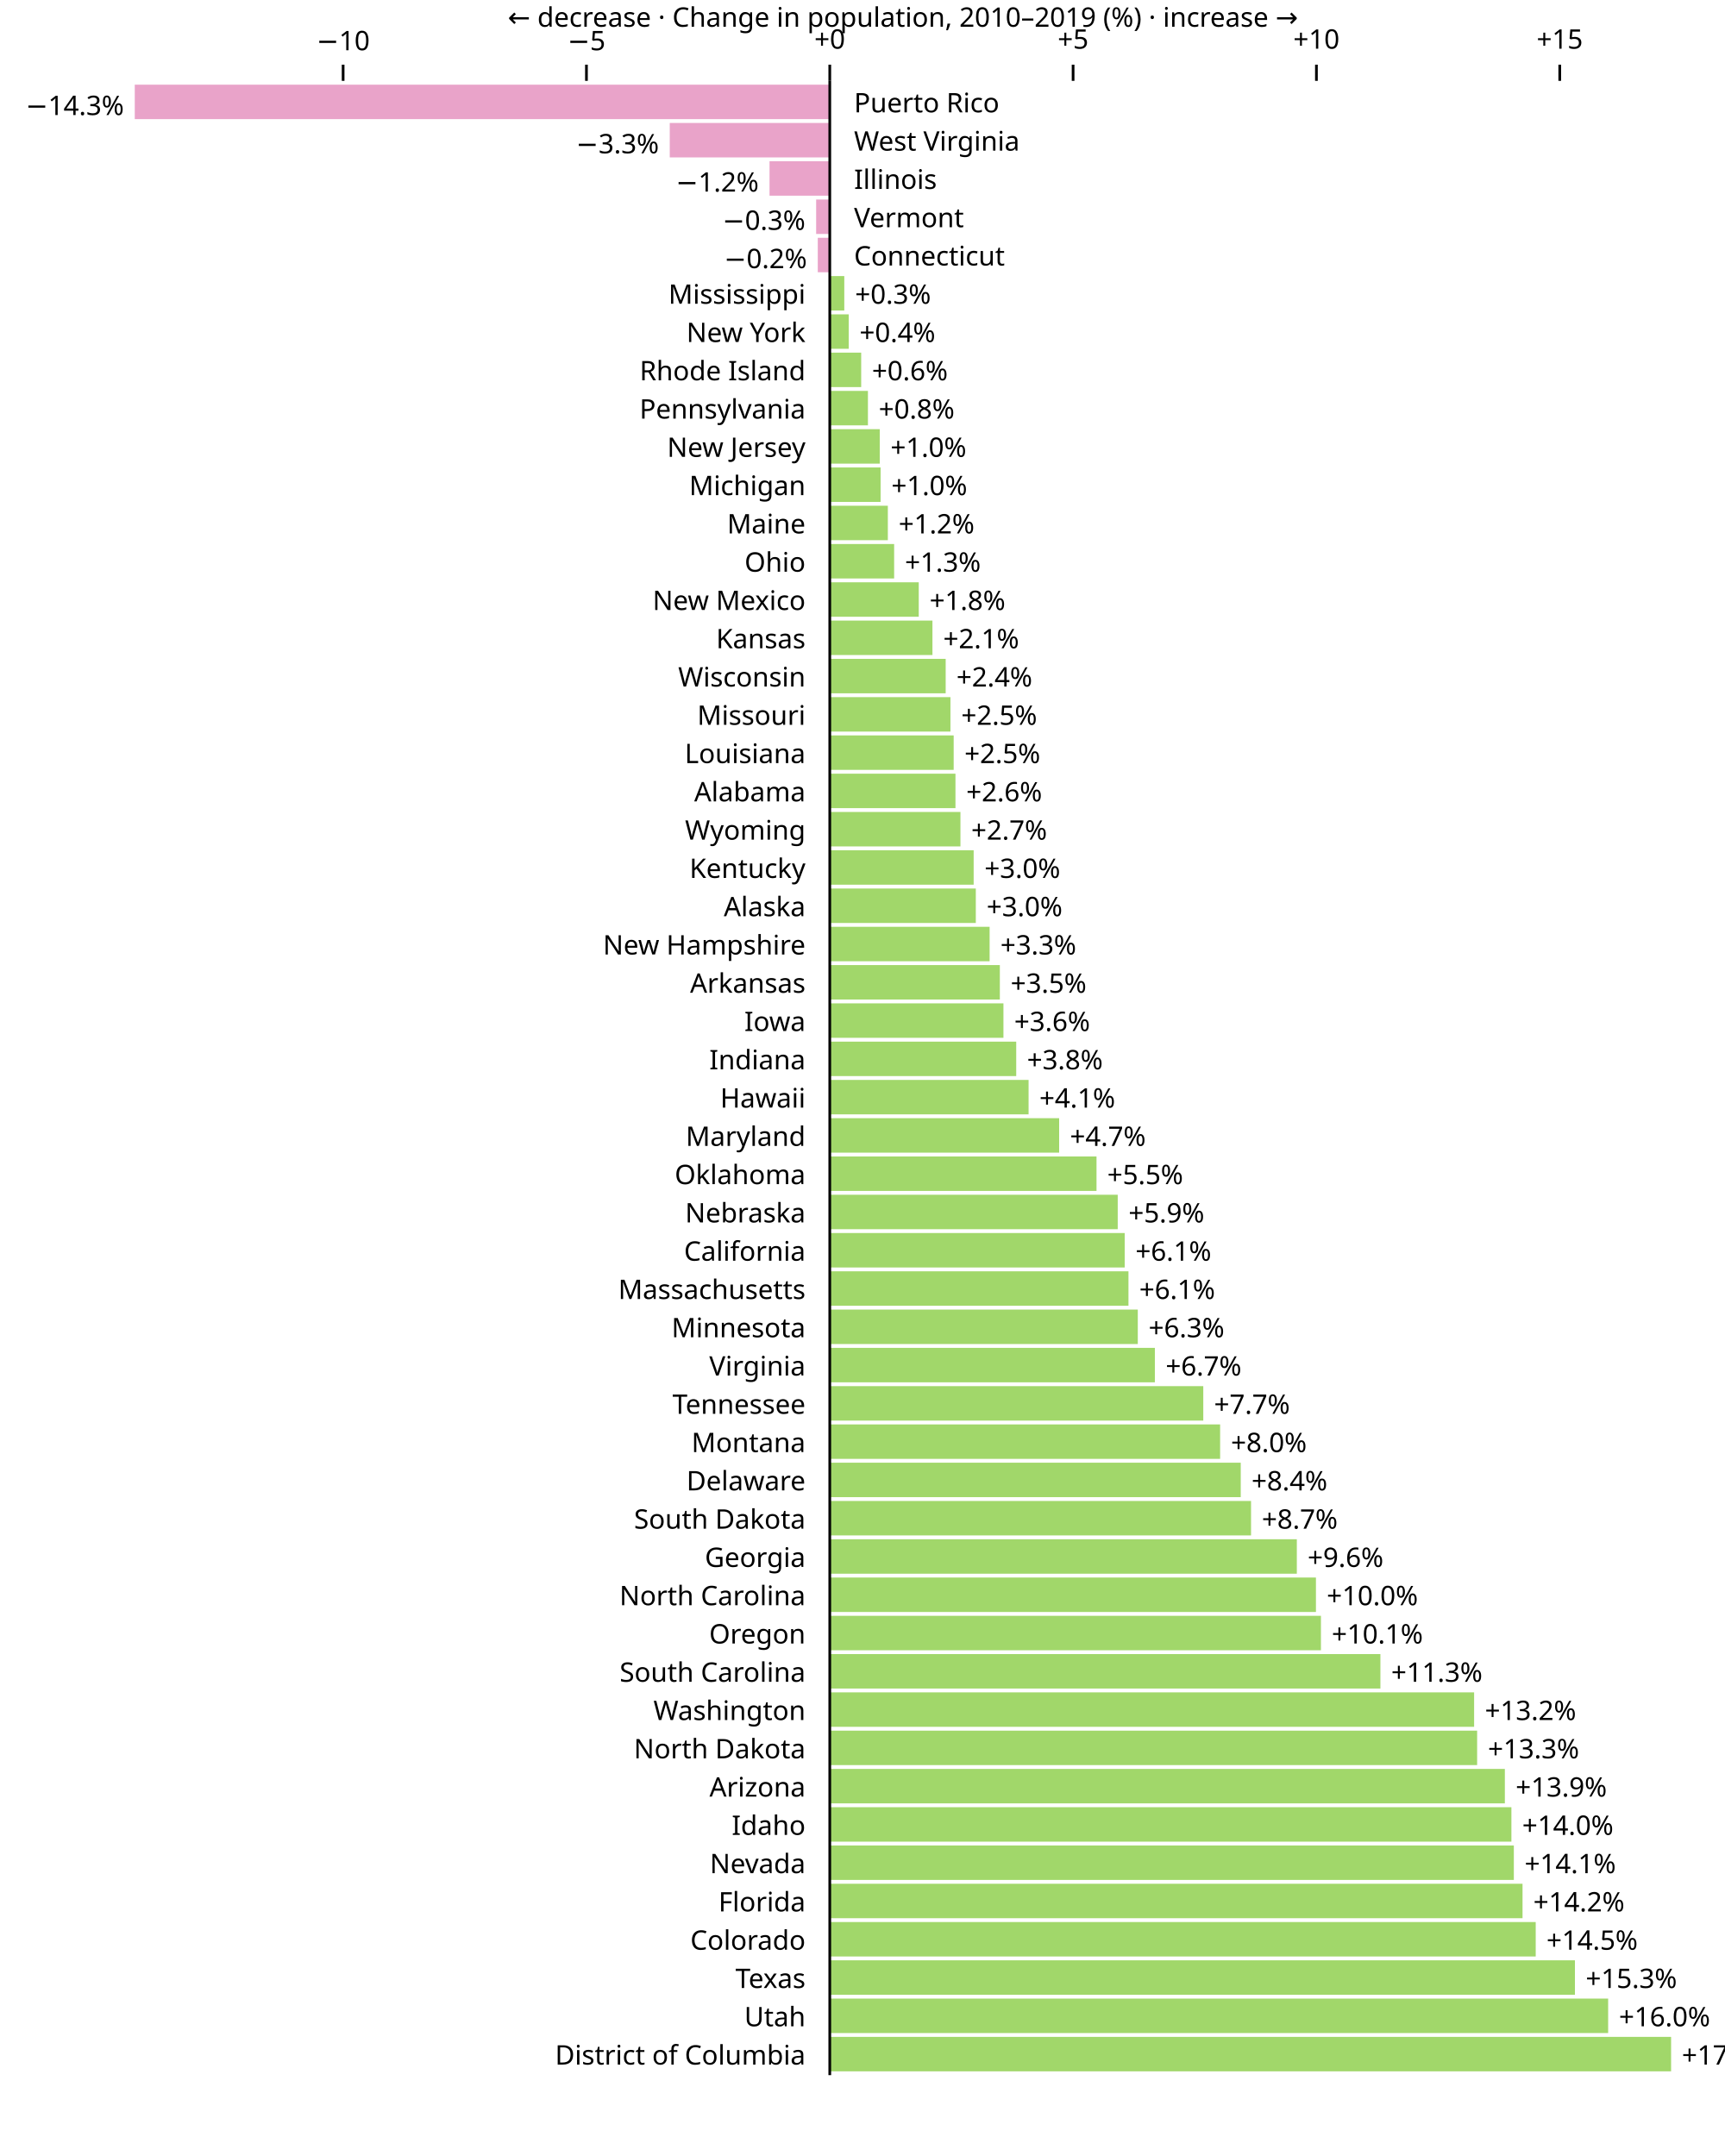
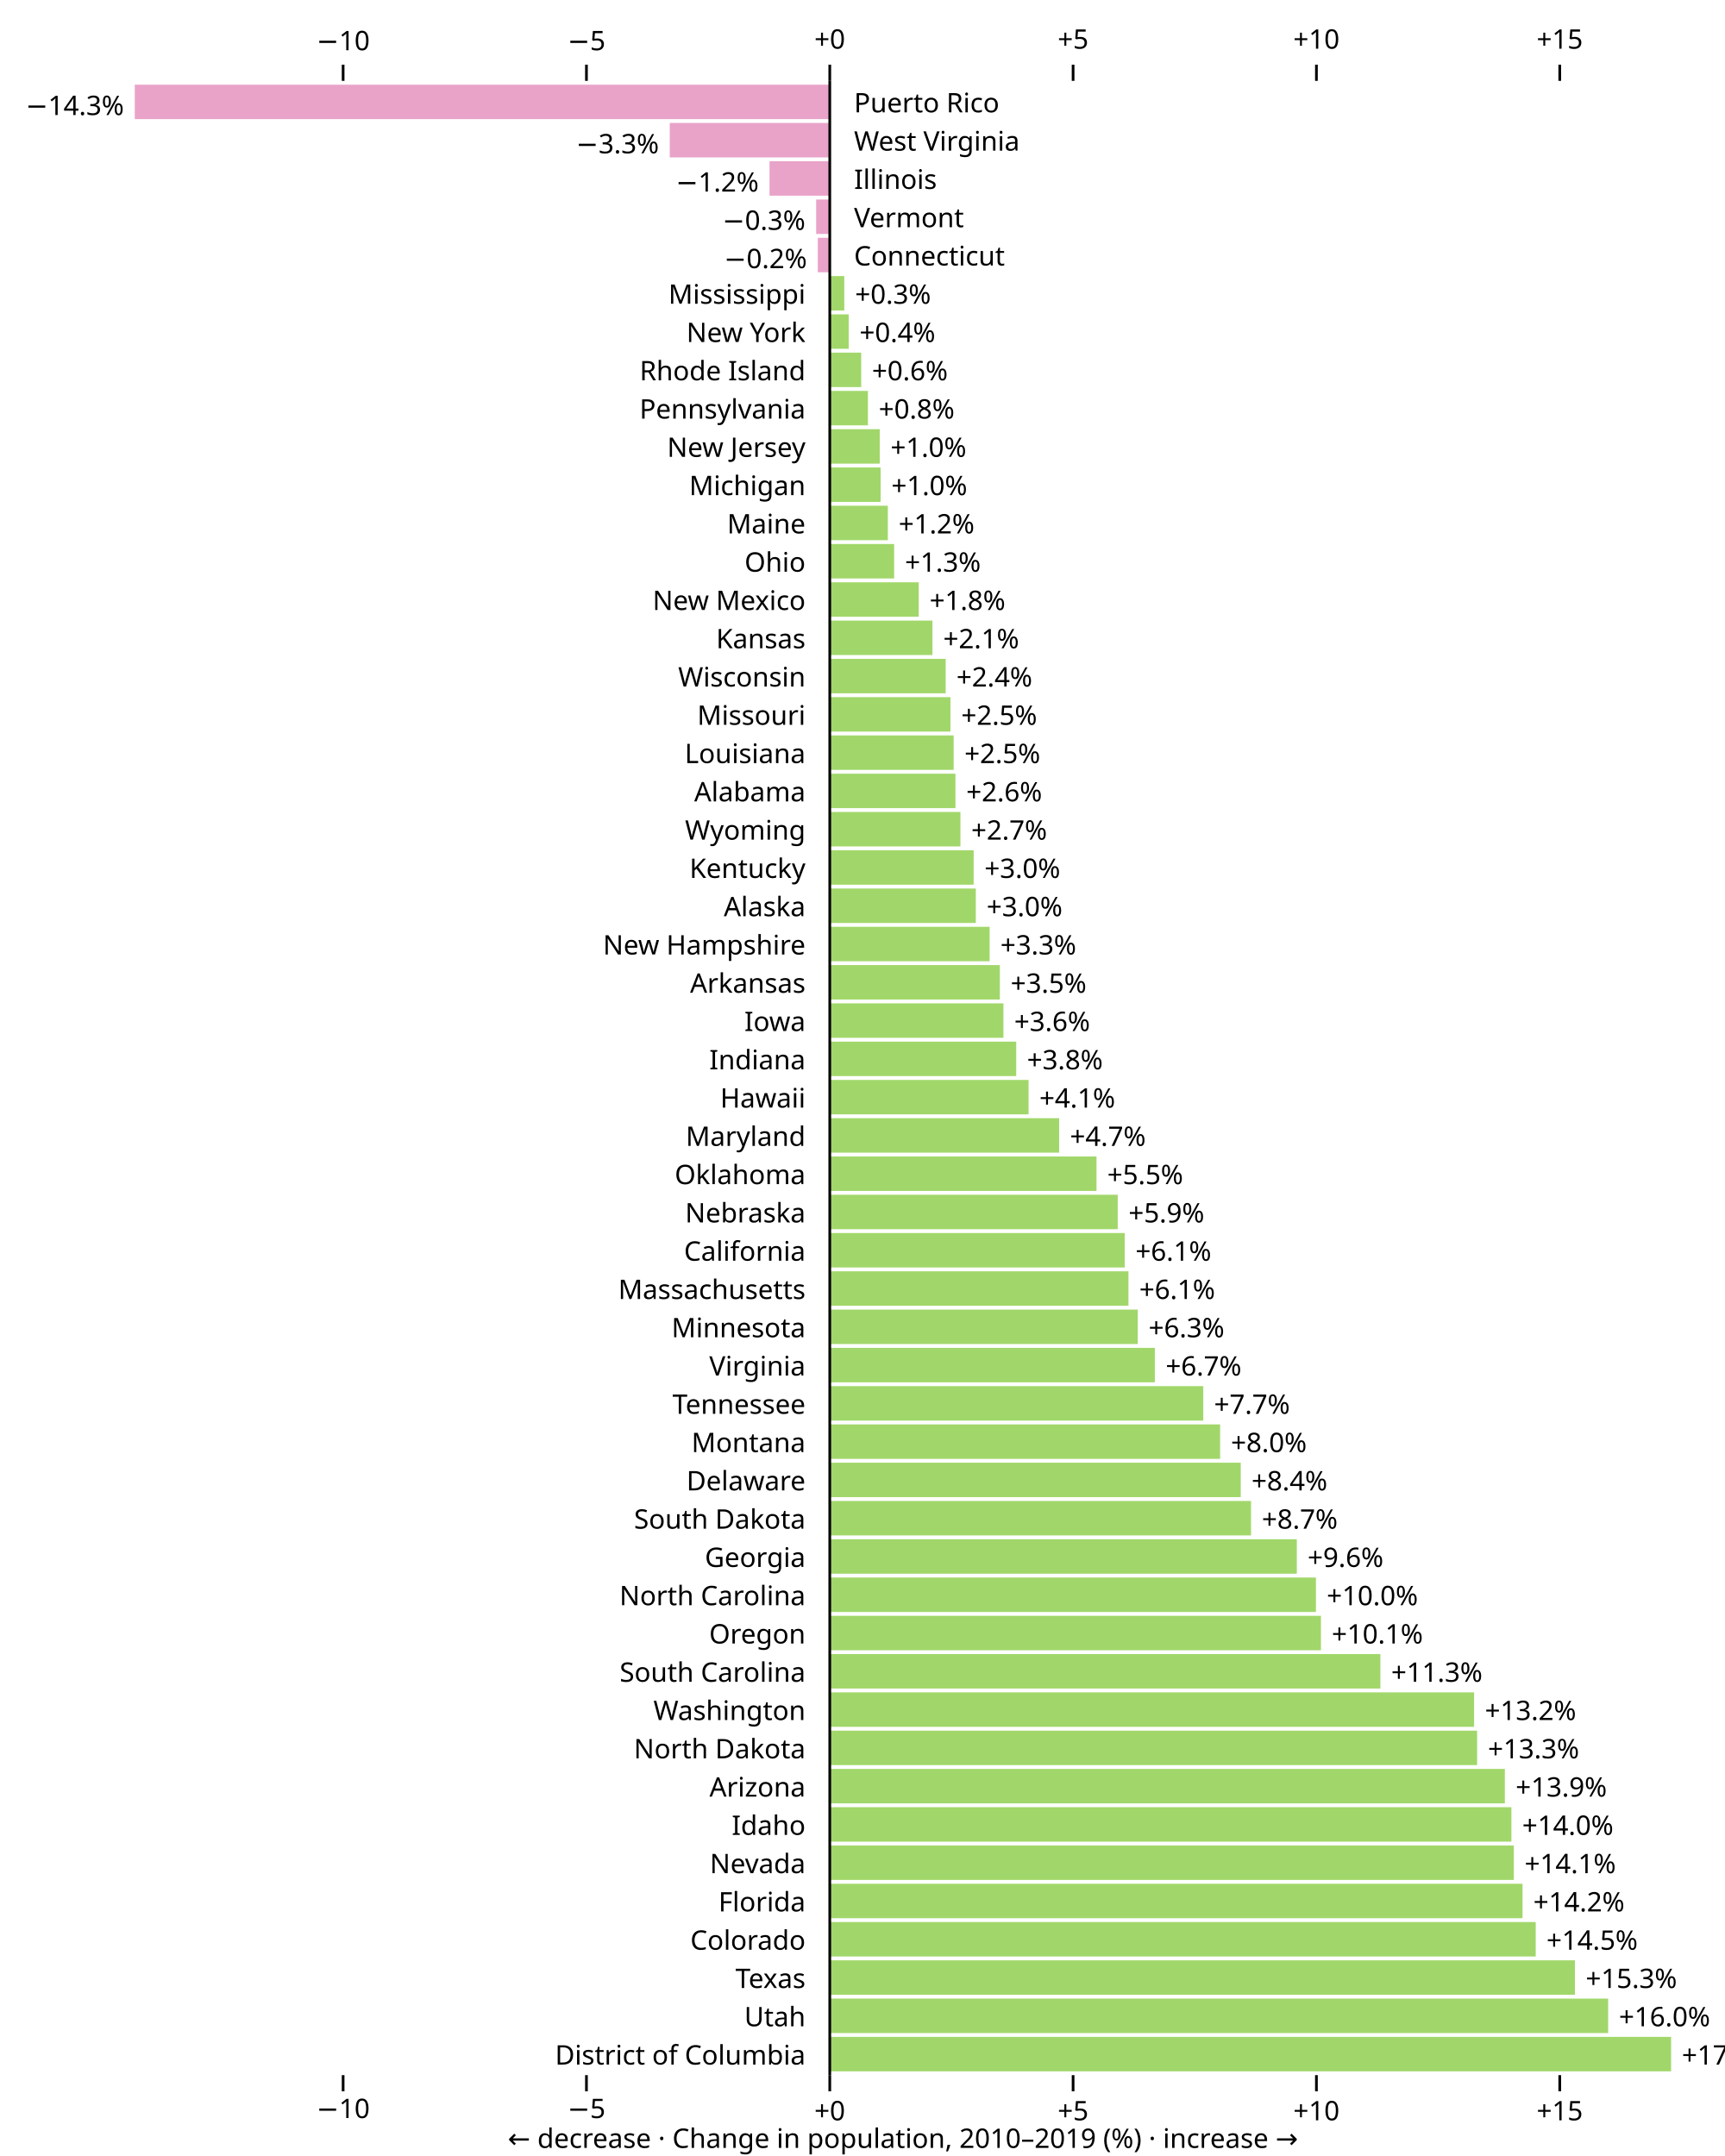
<svg xmlns="http://www.w3.org/2000/svg" width="640" height="800" viewBox="0 0 640 800">
+   <line x1="127.303" y1="770" x2="127.303" y2="776" stroke="currentColor" stroke-width="1" />
+   <line x1="217.58" y1="770" x2="217.58" y2="776" stroke="currentColor" stroke-width="1" />
+   <line x1="307.857" y1="770" x2="307.857" y2="776" stroke="currentColor" stroke-width="1" />
+   <line x1="398.134" y1="770" x2="398.134" y2="776" stroke="currentColor" stroke-width="1" />
+   <line x1="488.412" y1="770" x2="488.412" y2="776" stroke="currentColor" stroke-width="1" />
+   <line x1="578.689" y1="770" x2="578.689" y2="776" stroke="currentColor" stroke-width="1" />
+   <text x="127.303" y="779" font-family="system-ui, sans-serif" font-size="10" text-anchor="middle" dominant-baseline="text-before-edge" fill="currentColor">−10</text>
+   <text x="217.58" y="779" font-family="system-ui, sans-serif" font-size="10" text-anchor="middle" dominant-baseline="text-before-edge" fill="currentColor">−5</text>
+   <text x="307.857" y="779" font-family="system-ui, sans-serif" font-size="10" text-anchor="middle" dominant-baseline="text-before-edge" fill="currentColor">+0</text>
+   <text x="398.134" y="779" font-family="system-ui, sans-serif" font-size="10" text-anchor="middle" dominant-baseline="text-before-edge" fill="currentColor">+5</text>
+   <text x="488.412" y="779" font-family="system-ui, sans-serif" font-size="10" text-anchor="middle" dominant-baseline="text-before-edge" fill="currentColor">+10</text>
+   <text x="578.689" y="779" font-family="system-ui, sans-serif" font-size="10" text-anchor="middle" dominant-baseline="text-before-edge" fill="currentColor">+15</text>
+   <text x="335" y="797" font-family="system-ui, sans-serif" font-size="10" text-anchor="middle" fill="currentColor">← decrease · Change in population, 2010–2019 (%) · increase →</text>
  <line x1="127.303" y1="30" x2="127.303" y2="24" stroke="currentColor" stroke-width="1" />
  <line x1="217.58" y1="30" x2="217.58" y2="24" stroke="currentColor" stroke-width="1" />
  <line x1="307.857" y1="30" x2="307.857" y2="24" stroke="currentColor" stroke-width="1" />
  <line x1="398.134" y1="30" x2="398.134" y2="24" stroke="currentColor" stroke-width="1" />
  <line x1="488.412" y1="30" x2="488.412" y2="24" stroke="currentColor" stroke-width="1" />
  <line x1="578.689" y1="30" x2="578.689" y2="24" stroke="currentColor" stroke-width="1" />
  <text x="127.303" y="21" font-family="system-ui, sans-serif" font-size="10" text-anchor="middle" dominant-baseline="text-after-edge" fill="currentColor">−10</text>
  <text x="217.58" y="21" font-family="system-ui, sans-serif" font-size="10" text-anchor="middle" dominant-baseline="text-after-edge" fill="currentColor">−5</text>
  <text x="307.857" y="21" font-family="system-ui, sans-serif" font-size="10" text-anchor="middle" dominant-baseline="text-after-edge" fill="currentColor">+0</text>
  <text x="398.134" y="21" font-family="system-ui, sans-serif" font-size="10" text-anchor="middle" dominant-baseline="text-after-edge" fill="currentColor">+5</text>
  <text x="488.412" y="21" font-family="system-ui, sans-serif" font-size="10" text-anchor="middle" dominant-baseline="text-after-edge" fill="currentColor">+10</text>
  <text x="578.689" y="21" font-family="system-ui, sans-serif" font-size="10" text-anchor="middle" dominant-baseline="text-after-edge" fill="currentColor">+15</text>
-   <text x="335" y="3" font-family="system-ui, sans-serif" font-size="10" text-anchor="middle" dominant-baseline="text-before-edge" fill="currentColor">← decrease · Change in population, 2010–2019 (%) · increase →</text>
  <rect x="307.857" y="457.524" width="109.42" height="12.783" fill="#a1d76a" />
  <rect x="307.857" y="727.39" width="276.467" height="12.783" fill="#a1d76a" />
  <rect x="307.857" y="698.983" width="257.025" height="12.783" fill="#a1d76a" />
  <rect x="307.857" y="116.641" width="7.031" height="12.783" fill="#a1d76a" />
  <rect x="307.857" y="145.048" width="14.159" height="12.783" fill="#a1d76a" />
  <rect x="285.509" y="59.827" width="22.348" height="12.783" fill="#e9a3c9" />
  <rect x="307.857" y="201.862" width="23.882" height="12.783" fill="#a1d76a" />
  <rect x="307.857" y="571.152" width="173.287" height="12.783" fill="#a1d76a" />
  <rect x="307.857" y="585.355" width="180.375" height="12.783" fill="#a1d76a" />
  <rect x="307.857" y="173.455" width="18.856" height="12.783" fill="#a1d76a" />
  <rect x="307.857" y="159.251" width="18.544" height="12.783" fill="#a1d76a" />
  <rect x="307.857" y="500.134" width="120.616" height="12.783" fill="#a1d76a" />
  <rect x="307.857" y="627.965" width="239.06" height="12.783" fill="#a1d76a" />
  <rect x="307.857" y="656.372" width="250.465" height="12.783" fill="#a1d76a" />
  <rect x="307.857" y="471.727" width="110.819" height="12.783" fill="#a1d76a" />
  <rect x="307.857" y="514.338" width="138.577" height="12.783" fill="#a1d76a" />
  <rect x="307.857" y="386.507" width="69.177" height="12.783" fill="#a1d76a" />
  <rect x="307.857" y="258.676" width="44.77" height="12.783" fill="#a1d76a" />
  <rect x="307.857" y="414.914" width="85.102" height="12.783" fill="#a1d76a" />
  <rect x="307.857" y="244.472" width="43.003" height="12.783" fill="#a1d76a" />
  <rect x="307.857" y="713.186" width="261.914" height="12.783" fill="#a1d76a" />
  <rect x="307.857" y="485.931" width="114.28" height="12.783" fill="#a1d76a" />
  <rect x="307.857" y="613.762" width="204.293" height="12.783" fill="#a1d76a" />
  <rect x="307.857" y="287.083" width="46.633" height="12.783" fill="#a1d76a" />
  <rect x="307.857" y="272.879" width="45.97" height="12.783" fill="#a1d76a" />
  <rect x="307.857" y="315.489" width="53.386" height="12.783" fill="#a1d76a" />
  <rect x="307.857" y="599.559" width="182.23" height="12.783" fill="#a1d76a" />
  <rect x="307.857" y="429.117" width="98.966" height="12.783" fill="#a1d76a" />
  <rect x="303.407" y="88.234" width="4.451" height="12.783" fill="#e9a3c9" />
  <rect x="307.857" y="741.593" width="288.79" height="12.783" fill="#a1d76a" />
  <rect x="50" y="31.42" width="257.857" height="12.783" fill="#e9a3c9" />
  <rect x="307.857" y="372.303" width="64.434" height="12.783" fill="#a1d76a" />
  <rect x="307.857" y="684.779" width="253.798" height="12.783" fill="#a1d76a" />
  <rect x="307.857" y="358.1" width="63.101" height="12.783" fill="#a1d76a" />
  <rect x="307.857" y="102.438" width="5.386" height="12.783" fill="#a1d76a" />
  <rect x="307.857" y="230.269" width="38.094" height="12.783" fill="#a1d76a" />
  <rect x="307.857" y="216.065" width="33.013" height="12.783" fill="#a1d76a" />
  <rect x="307.857" y="443.321" width="106.836" height="12.783" fill="#a1d76a" />
  <rect x="248.488" y="45.624" width="59.369" height="12.783" fill="#e9a3c9" />
  <rect x="307.857" y="670.576" width="252.895" height="12.783" fill="#a1d76a" />
  <rect x="307.857" y="400.71" width="73.76" height="12.783" fill="#a1d76a" />
  <rect x="307.857" y="343.896" width="59.305" height="12.783" fill="#a1d76a" />
  <rect x="307.857" y="187.658" width="21.545" height="12.783" fill="#a1d76a" />
  <rect x="307.857" y="528.541" width="144.826" height="12.783" fill="#a1d76a" />
  <rect x="307.857" y="130.845" width="11.654" height="12.783" fill="#a1d76a" />
  <rect x="307.857" y="542.745" width="152.477" height="12.783" fill="#a1d76a" />
  <rect x="307.857" y="556.948" width="156.296" height="12.783" fill="#a1d76a" />
  <rect x="307.857" y="642.169" width="240.181" height="12.783" fill="#a1d76a" />
  <rect x="307.857" y="329.693" width="54.184" height="12.783" fill="#a1d76a" />
  <rect x="307.857" y="755.797" width="312.143" height="12.783" fill="#a1d76a" />
  <rect x="302.802" y="74.031" width="5.055" height="12.783" fill="#e9a3c9" />
  <rect x="307.857" y="301.286" width="48.478" height="12.783" fill="#a1d76a" />
  <text x="298.857" y="463.916" font-family="system-ui, sans-serif" font-size="10" text-anchor="end" dominant-baseline="central" fill="currentColor">California</text>
  <text x="298.857" y="733.781" font-family="system-ui, sans-serif" font-size="10" text-anchor="end" dominant-baseline="central" fill="currentColor">Texas</text>
  <text x="298.857" y="705.374" font-family="system-ui, sans-serif" font-size="10" text-anchor="end" dominant-baseline="central" fill="currentColor">Florida</text>
  <text x="298.857" y="123.033" font-family="system-ui, sans-serif" font-size="10" text-anchor="end" dominant-baseline="central" fill="currentColor">New York</text>
  <text x="298.857" y="151.44" font-family="system-ui, sans-serif" font-size="10" text-anchor="end" dominant-baseline="central" fill="currentColor">Pennsylvania</text>
  <text x="316.857" y="66.219" font-family="system-ui, sans-serif" font-size="10" text-anchor="start" dominant-baseline="central" fill="currentColor">Illinois</text>
  <text x="298.857" y="208.253" font-family="system-ui, sans-serif" font-size="10" text-anchor="end" dominant-baseline="central" fill="currentColor">Ohio</text>
  <text x="298.857" y="577.543" font-family="system-ui, sans-serif" font-size="10" text-anchor="end" dominant-baseline="central" fill="currentColor">Georgia</text>
  <text x="298.857" y="591.747" font-family="system-ui, sans-serif" font-size="10" text-anchor="end" dominant-baseline="central" fill="currentColor">North Carolina</text>
  <text x="298.857" y="179.846" font-family="system-ui, sans-serif" font-size="10" text-anchor="end" dominant-baseline="central" fill="currentColor">Michigan</text>
  <text x="298.857" y="165.643" font-family="system-ui, sans-serif" font-size="10" text-anchor="end" dominant-baseline="central" fill="currentColor">New Jersey</text>
  <text x="298.857" y="506.526" font-family="system-ui, sans-serif" font-size="10" text-anchor="end" dominant-baseline="central" fill="currentColor">Virginia</text>
  <text x="298.857" y="634.357" font-family="system-ui, sans-serif" font-size="10" text-anchor="end" dominant-baseline="central" fill="currentColor">Washington</text>
  <text x="298.857" y="662.764" font-family="system-ui, sans-serif" font-size="10" text-anchor="end" dominant-baseline="central" fill="currentColor">Arizona</text>
  <text x="298.857" y="478.119" font-family="system-ui, sans-serif" font-size="10" text-anchor="end" dominant-baseline="central" fill="currentColor">Massachusetts</text>
  <text x="298.857" y="520.729" font-family="system-ui, sans-serif" font-size="10" text-anchor="end" dominant-baseline="central" fill="currentColor">Tennessee</text>
  <text x="298.857" y="392.898" font-family="system-ui, sans-serif" font-size="10" text-anchor="end" dominant-baseline="central" fill="currentColor">Indiana</text>
  <text x="298.857" y="265.067" font-family="system-ui, sans-serif" font-size="10" text-anchor="end" dominant-baseline="central" fill="currentColor">Missouri</text>
  <text x="298.857" y="421.305" font-family="system-ui, sans-serif" font-size="10" text-anchor="end" dominant-baseline="central" fill="currentColor">Maryland</text>
  <text x="298.857" y="250.864" font-family="system-ui, sans-serif" font-size="10" text-anchor="end" dominant-baseline="central" fill="currentColor">Wisconsin</text>
  <text x="298.857" y="719.578" font-family="system-ui, sans-serif" font-size="10" text-anchor="end" dominant-baseline="central" fill="currentColor">Colorado</text>
  <text x="298.857" y="492.322" font-family="system-ui, sans-serif" font-size="10" text-anchor="end" dominant-baseline="central" fill="currentColor">Minnesota</text>
  <text x="298.857" y="620.154" font-family="system-ui, sans-serif" font-size="10" text-anchor="end" dominant-baseline="central" fill="currentColor">South Carolina</text>
  <text x="298.857" y="293.474" font-family="system-ui, sans-serif" font-size="10" text-anchor="end" dominant-baseline="central" fill="currentColor">Alabama</text>
  <text x="298.857" y="279.271" font-family="system-ui, sans-serif" font-size="10" text-anchor="end" dominant-baseline="central" fill="currentColor">Louisiana</text>
  <text x="298.857" y="321.881" font-family="system-ui, sans-serif" font-size="10" text-anchor="end" dominant-baseline="central" fill="currentColor">Kentucky</text>
  <text x="298.857" y="605.95" font-family="system-ui, sans-serif" font-size="10" text-anchor="end" dominant-baseline="central" fill="currentColor">Oregon</text>
  <text x="298.857" y="435.509" font-family="system-ui, sans-serif" font-size="10" text-anchor="end" dominant-baseline="central" fill="currentColor">Oklahoma</text>
  <text x="316.857" y="94.626" font-family="system-ui, sans-serif" font-size="10" text-anchor="start" dominant-baseline="central" fill="currentColor">Connecticut</text>
  <text x="298.857" y="747.985" font-family="system-ui, sans-serif" font-size="10" text-anchor="end" dominant-baseline="central" fill="currentColor">Utah</text>
  <text x="316.857" y="37.812" font-family="system-ui, sans-serif" font-size="10" text-anchor="start" dominant-baseline="central" fill="currentColor">Puerto Rico</text>
  <text x="298.857" y="378.695" font-family="system-ui, sans-serif" font-size="10" text-anchor="end" dominant-baseline="central" fill="currentColor">Iowa</text>
  <text x="298.857" y="691.171" font-family="system-ui, sans-serif" font-size="10" text-anchor="end" dominant-baseline="central" fill="currentColor">Nevada</text>
  <text x="298.857" y="364.491" font-family="system-ui, sans-serif" font-size="10" text-anchor="end" dominant-baseline="central" fill="currentColor">Arkansas</text>
  <text x="298.857" y="108.829" font-family="system-ui, sans-serif" font-size="10" text-anchor="end" dominant-baseline="central" fill="currentColor">Mississippi</text>
  <text x="298.857" y="236.66" font-family="system-ui, sans-serif" font-size="10" text-anchor="end" dominant-baseline="central" fill="currentColor">Kansas</text>
  <text x="298.857" y="222.457" font-family="system-ui, sans-serif" font-size="10" text-anchor="end" dominant-baseline="central" fill="currentColor">New Mexico</text>
  <text x="298.857" y="449.712" font-family="system-ui, sans-serif" font-size="10" text-anchor="end" dominant-baseline="central" fill="currentColor">Nebraska</text>
  <text x="316.857" y="52.015" font-family="system-ui, sans-serif" font-size="10" text-anchor="start" dominant-baseline="central" fill="currentColor">West Virginia</text>
  <text x="298.857" y="676.967" font-family="system-ui, sans-serif" font-size="10" text-anchor="end" dominant-baseline="central" fill="currentColor">Idaho</text>
  <text x="298.857" y="407.102" font-family="system-ui, sans-serif" font-size="10" text-anchor="end" dominant-baseline="central" fill="currentColor">Hawaii</text>
  <text x="298.857" y="350.288" font-family="system-ui, sans-serif" font-size="10" text-anchor="end" dominant-baseline="central" fill="currentColor">New Hampshire</text>
  <text x="298.857" y="194.05" font-family="system-ui, sans-serif" font-size="10" text-anchor="end" dominant-baseline="central" fill="currentColor">Maine</text>
  <text x="298.857" y="534.933" font-family="system-ui, sans-serif" font-size="10" text-anchor="end" dominant-baseline="central" fill="currentColor">Montana</text>
  <text x="298.857" y="137.236" font-family="system-ui, sans-serif" font-size="10" text-anchor="end" dominant-baseline="central" fill="currentColor">Rhode Island</text>
  <text x="298.857" y="549.136" font-family="system-ui, sans-serif" font-size="10" text-anchor="end" dominant-baseline="central" fill="currentColor">Delaware</text>
  <text x="298.857" y="563.34" font-family="system-ui, sans-serif" font-size="10" text-anchor="end" dominant-baseline="central" fill="currentColor">South Dakota</text>
  <text x="298.857" y="648.56" font-family="system-ui, sans-serif" font-size="10" text-anchor="end" dominant-baseline="central" fill="currentColor">North Dakota</text>
  <text x="298.857" y="336.084" font-family="system-ui, sans-serif" font-size="10" text-anchor="end" dominant-baseline="central" fill="currentColor">Alaska</text>
  <text x="298.857" y="762.188" font-family="system-ui, sans-serif" font-size="10" text-anchor="end" dominant-baseline="central" fill="currentColor">District of Columbia</text>
  <text x="316.857" y="80.422" font-family="system-ui, sans-serif" font-size="10" text-anchor="start" dominant-baseline="central" fill="currentColor">Vermont</text>
  <text x="298.857" y="307.678" font-family="system-ui, sans-serif" font-size="10" text-anchor="end" dominant-baseline="central" fill="currentColor">Wyoming</text>
  <text x="421.277" y="463.916" font-family="system-ui, sans-serif" font-size="10" text-anchor="start" dominant-baseline="central" fill="currentColor">+6.1%</text>
  <text x="588.324" y="733.781" font-family="system-ui, sans-serif" font-size="10" text-anchor="start" dominant-baseline="central" fill="currentColor">+15.3%</text>
  <text x="568.882" y="705.374" font-family="system-ui, sans-serif" font-size="10" text-anchor="start" dominant-baseline="central" fill="currentColor">+14.2%</text>
  <text x="318.888" y="123.033" font-family="system-ui, sans-serif" font-size="10" text-anchor="start" dominant-baseline="central" fill="currentColor">+0.4%</text>
  <text x="326.016" y="151.44" font-family="system-ui, sans-serif" font-size="10" text-anchor="start" dominant-baseline="central" fill="currentColor">+0.8%</text>
  <text x="281.509" y="66.219" font-family="system-ui, sans-serif" font-size="10" text-anchor="end" dominant-baseline="central" fill="currentColor">−1.2%</text>
  <text x="335.739" y="208.253" font-family="system-ui, sans-serif" font-size="10" text-anchor="start" dominant-baseline="central" fill="currentColor">+1.3%</text>
  <text x="485.144" y="577.543" font-family="system-ui, sans-serif" font-size="10" text-anchor="start" dominant-baseline="central" fill="currentColor">+9.6%</text>
  <text x="492.232" y="591.747" font-family="system-ui, sans-serif" font-size="10" text-anchor="start" dominant-baseline="central" fill="currentColor">+10.0%</text>
  <text x="330.713" y="179.846" font-family="system-ui, sans-serif" font-size="10" text-anchor="start" dominant-baseline="central" fill="currentColor">+1.0%</text>
  <text x="330.401" y="165.643" font-family="system-ui, sans-serif" font-size="10" text-anchor="start" dominant-baseline="central" fill="currentColor">+1.0%</text>
  <text x="432.473" y="506.526" font-family="system-ui, sans-serif" font-size="10" text-anchor="start" dominant-baseline="central" fill="currentColor">+6.7%</text>
  <text x="550.918" y="634.357" font-family="system-ui, sans-serif" font-size="10" text-anchor="start" dominant-baseline="central" fill="currentColor">+13.2%</text>
  <text x="562.322" y="662.764" font-family="system-ui, sans-serif" font-size="10" text-anchor="start" dominant-baseline="central" fill="currentColor">+13.9%</text>
  <text x="422.676" y="478.119" font-family="system-ui, sans-serif" font-size="10" text-anchor="start" dominant-baseline="central" fill="currentColor">+6.1%</text>
  <text x="450.434" y="520.729" font-family="system-ui, sans-serif" font-size="10" text-anchor="start" dominant-baseline="central" fill="currentColor">+7.7%</text>
  <text x="381.034" y="392.898" font-family="system-ui, sans-serif" font-size="10" text-anchor="start" dominant-baseline="central" fill="currentColor">+3.8%</text>
  <text x="356.627" y="265.067" font-family="system-ui, sans-serif" font-size="10" text-anchor="start" dominant-baseline="central" fill="currentColor">+2.5%</text>
  <text x="396.959" y="421.305" font-family="system-ui, sans-serif" font-size="10" text-anchor="start" dominant-baseline="central" fill="currentColor">+4.7%</text>
  <text x="354.86" y="250.864" font-family="system-ui, sans-serif" font-size="10" text-anchor="start" dominant-baseline="central" fill="currentColor">+2.4%</text>
  <text x="573.771" y="719.578" font-family="system-ui, sans-serif" font-size="10" text-anchor="start" dominant-baseline="central" fill="currentColor">+14.5%</text>
  <text x="426.137" y="492.322" font-family="system-ui, sans-serif" font-size="10" text-anchor="start" dominant-baseline="central" fill="currentColor">+6.3%</text>
  <text x="516.151" y="620.154" font-family="system-ui, sans-serif" font-size="10" text-anchor="start" dominant-baseline="central" fill="currentColor">+11.3%</text>
  <text x="358.49" y="293.474" font-family="system-ui, sans-serif" font-size="10" text-anchor="start" dominant-baseline="central" fill="currentColor">+2.6%</text>
  <text x="357.827" y="279.271" font-family="system-ui, sans-serif" font-size="10" text-anchor="start" dominant-baseline="central" fill="currentColor">+2.5%</text>
  <text x="365.243" y="321.881" font-family="system-ui, sans-serif" font-size="10" text-anchor="start" dominant-baseline="central" fill="currentColor">+3.0%</text>
  <text x="494.087" y="605.95" font-family="system-ui, sans-serif" font-size="10" text-anchor="start" dominant-baseline="central" fill="currentColor">+10.1%</text>
  <text x="410.823" y="435.509" font-family="system-ui, sans-serif" font-size="10" text-anchor="start" dominant-baseline="central" fill="currentColor">+5.5%</text>
  <text x="299.407" y="94.626" font-family="system-ui, sans-serif" font-size="10" text-anchor="end" dominant-baseline="central" fill="currentColor">−0.2%</text>
  <text x="600.647" y="747.985" font-family="system-ui, sans-serif" font-size="10" text-anchor="start" dominant-baseline="central" fill="currentColor">+16.0%</text>
  <text x="46" y="37.812" font-family="system-ui, sans-serif" font-size="10" text-anchor="end" dominant-baseline="central" fill="currentColor">−14.3%</text>
  <text x="376.291" y="378.695" font-family="system-ui, sans-serif" font-size="10" text-anchor="start" dominant-baseline="central" fill="currentColor">+3.6%</text>
  <text x="565.655" y="691.171" font-family="system-ui, sans-serif" font-size="10" text-anchor="start" dominant-baseline="central" fill="currentColor">+14.1%</text>
  <text x="374.958" y="364.491" font-family="system-ui, sans-serif" font-size="10" text-anchor="start" dominant-baseline="central" fill="currentColor">+3.5%</text>
  <text x="317.243" y="108.829" font-family="system-ui, sans-serif" font-size="10" text-anchor="start" dominant-baseline="central" fill="currentColor">+0.3%</text>
  <text x="349.951" y="236.66" font-family="system-ui, sans-serif" font-size="10" text-anchor="start" dominant-baseline="central" fill="currentColor">+2.1%</text>
  <text x="344.87" y="222.457" font-family="system-ui, sans-serif" font-size="10" text-anchor="start" dominant-baseline="central" fill="currentColor">+1.8%</text>
  <text x="418.694" y="449.712" font-family="system-ui, sans-serif" font-size="10" text-anchor="start" dominant-baseline="central" fill="currentColor">+5.9%</text>
  <text x="244.488" y="52.015" font-family="system-ui, sans-serif" font-size="10" text-anchor="end" dominant-baseline="central" fill="currentColor">−3.3%</text>
  <text x="564.753" y="676.967" font-family="system-ui, sans-serif" font-size="10" text-anchor="start" dominant-baseline="central" fill="currentColor">+14.0%</text>
  <text x="385.617" y="407.102" font-family="system-ui, sans-serif" font-size="10" text-anchor="start" dominant-baseline="central" fill="currentColor">+4.1%</text>
  <text x="371.162" y="350.288" font-family="system-ui, sans-serif" font-size="10" text-anchor="start" dominant-baseline="central" fill="currentColor">+3.3%</text>
  <text x="333.402" y="194.05" font-family="system-ui, sans-serif" font-size="10" text-anchor="start" dominant-baseline="central" fill="currentColor">+1.2%</text>
  <text x="456.684" y="534.933" font-family="system-ui, sans-serif" font-size="10" text-anchor="start" dominant-baseline="central" fill="currentColor">+8.0%</text>
  <text x="323.511" y="137.236" font-family="system-ui, sans-serif" font-size="10" text-anchor="start" dominant-baseline="central" fill="currentColor">+0.6%</text>
  <text x="464.334" y="549.136" font-family="system-ui, sans-serif" font-size="10" text-anchor="start" dominant-baseline="central" fill="currentColor">+8.4%</text>
  <text x="468.153" y="563.34" font-family="system-ui, sans-serif" font-size="10" text-anchor="start" dominant-baseline="central" fill="currentColor">+8.7%</text>
  <text x="552.039" y="648.56" font-family="system-ui, sans-serif" font-size="10" text-anchor="start" dominant-baseline="central" fill="currentColor">+13.3%</text>
  <text x="366.041" y="336.084" font-family="system-ui, sans-serif" font-size="10" text-anchor="start" dominant-baseline="central" fill="currentColor">+3.0%</text>
  <text x="624" y="762.188" font-family="system-ui, sans-serif" font-size="10" text-anchor="start" dominant-baseline="central" fill="currentColor">+17.3%</text>
  <text x="298.802" y="80.422" font-family="system-ui, sans-serif" font-size="10" text-anchor="end" dominant-baseline="central" fill="currentColor">−0.3%</text>
  <text x="360.335" y="307.678" font-family="system-ui, sans-serif" font-size="10" text-anchor="start" dominant-baseline="central" fill="currentColor">+2.7%</text>
  <line x1="307.857" y1="30" x2="307.857" y2="770" stroke="#000" stroke-width="1" />
</svg>
